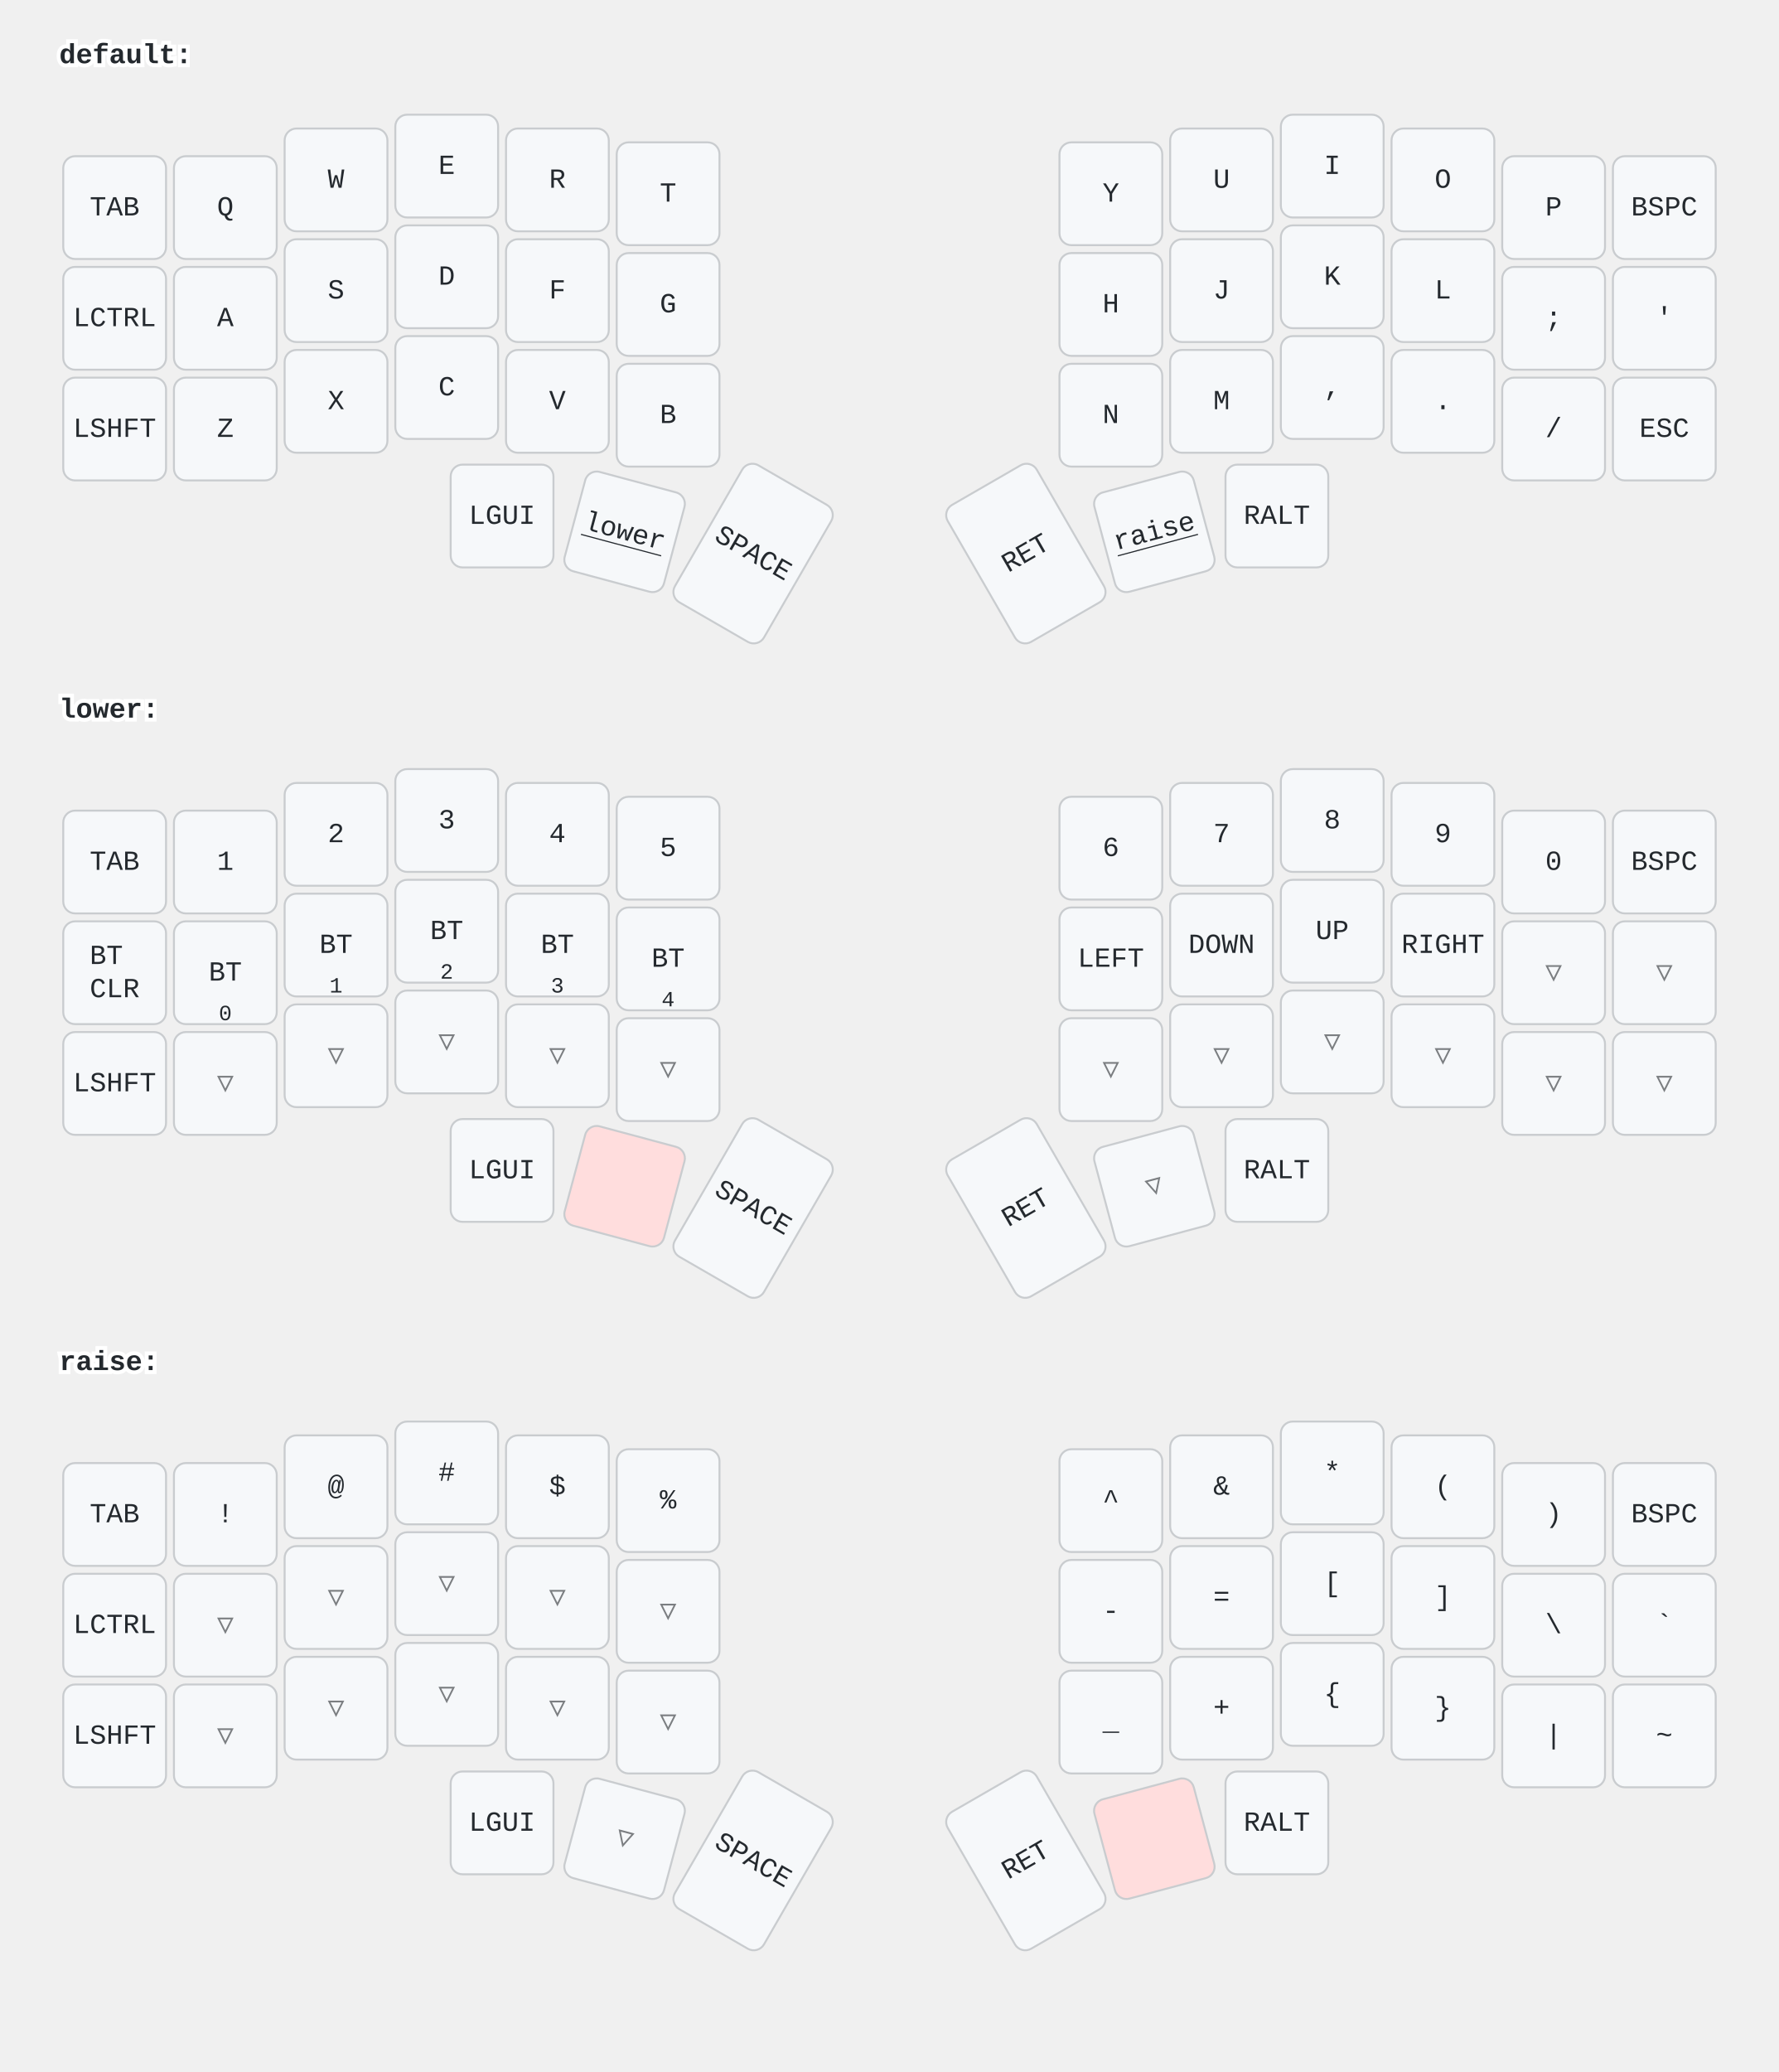
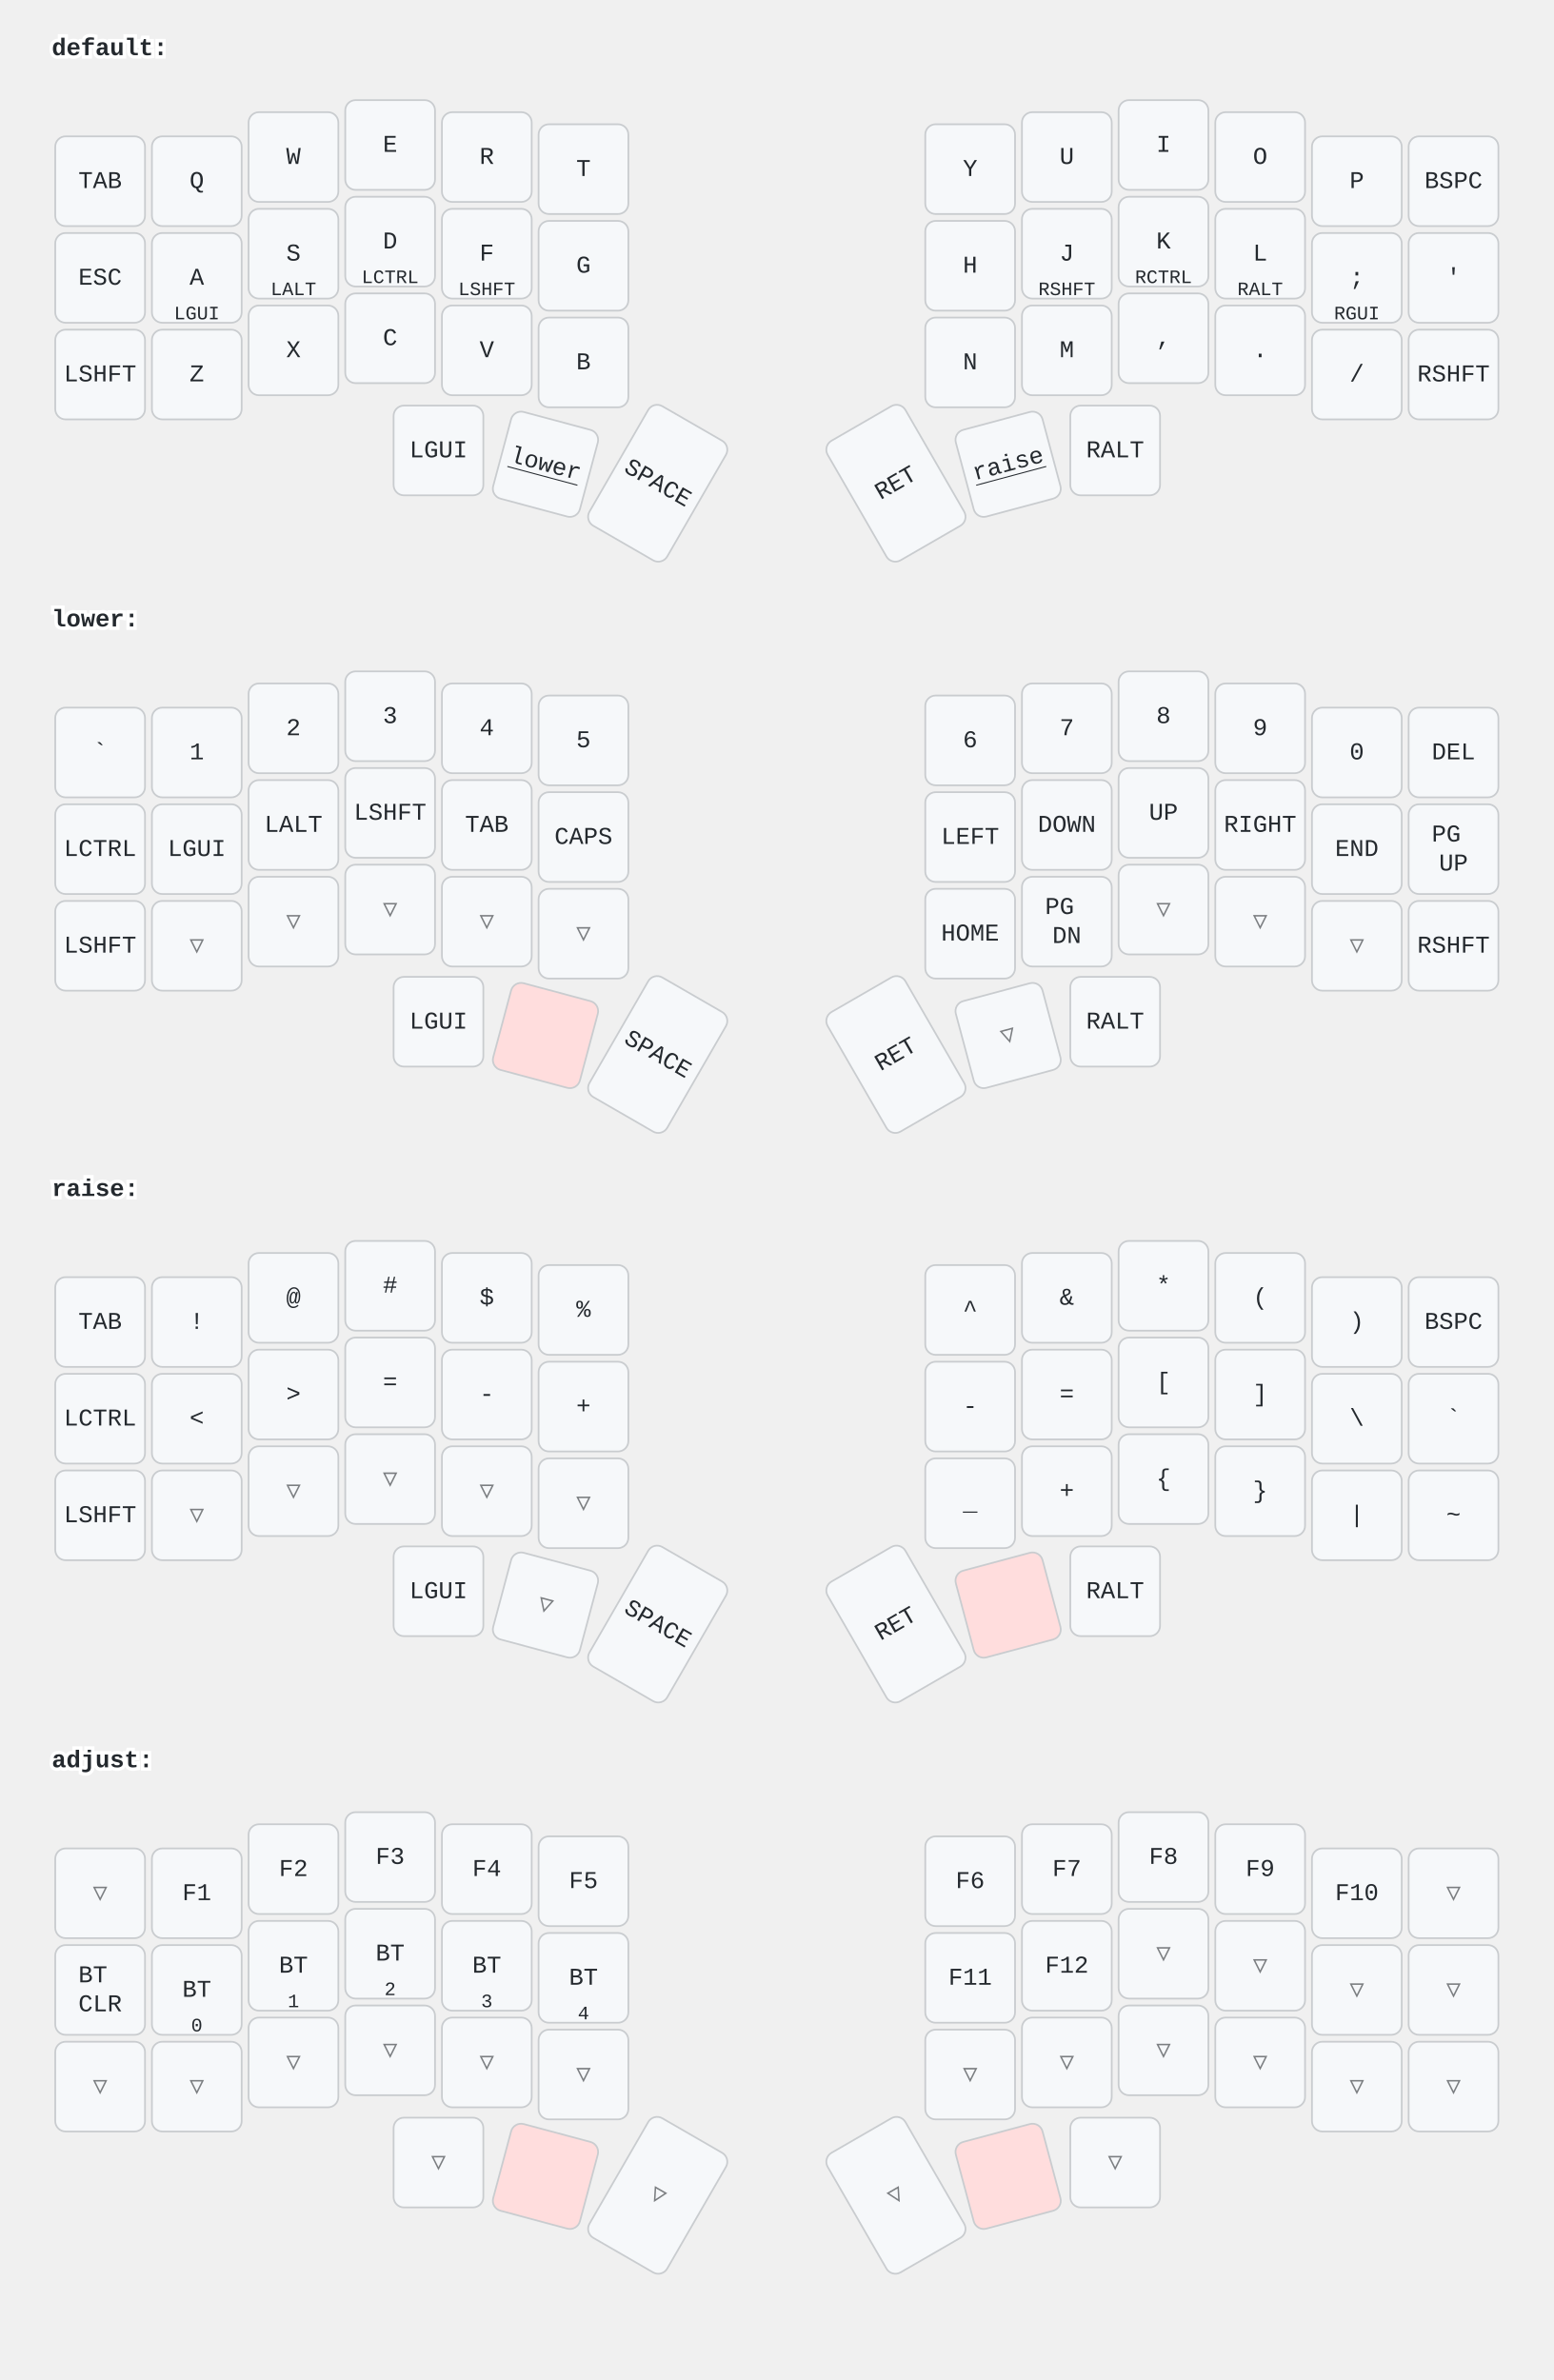
- <svg xmlns="http://www.w3.org/2000/svg" width="900" height="1048" viewBox="0 0 900 1048" class="keymap">
+ <svg xmlns="http://www.w3.org/2000/svg" width="900" height="1379" viewBox="0 0 900 1379" class="keymap">
  <style>/* inherit to force styles through use tags */
svg path {
    fill: inherit;
}

/* font and background color specifications */
svg.keymap {
    font-family: SFMono-Regular,Consolas,Liberation Mono,Menlo,monospace;
    font-size: 14px;
    font-kerning: normal;
    text-rendering: optimizeLegibility;
    fill: #24292e;
}

/* default key styling */
rect.key {
    fill: #f6f8fa;
}

rect.key, rect.combo {
    stroke: #c9cccf;
    stroke-width: 1;
}

/* default key side styling, only used is draw_key_sides is set */
rect.side {
    filter: brightness(90%);
}

/* color accent for combo boxes */
rect.combo, rect.combo-separate {
    fill: #cdf;
}

/* color accent for held keys */
rect.held, rect.combo.held {
    fill: #fdd;
}

/* color accent for ghost (optional) keys */
rect.ghost, rect.combo.ghost {
    stroke-dasharray: 4, 4;
    stroke-width: 2;
}

text {
    text-anchor: middle;
    dominant-baseline: middle;
}

/* styling for layer labels */
text.label {
    font-weight: bold;
    text-anchor: start;
    stroke: white;
    stroke-width: 4;
    paint-order: stroke;
}

/* styling for optional footer */
text.footer {
    text-anchor: end;
    dominant-baseline: auto;
    stroke: white;
    stroke-width: 4;
    paint-order: stroke;
}

/* styling for combo tap, and key non-tap label text */
- text.combo, text.hold, text.shifted, text.left, text.right {
+ text.combo, text.hold, text.shifted, text.left, text.right, text.tl, text.tr, text.bl, text.br {
    font-size: 11px;
}

- text.hold {
+ text.hold, text.bl, text.br {
    text-anchor: middle;
    dominant-baseline: auto;
}

- text.shifted {
+ text.shifted, text.tl, text.tr {
    text-anchor: middle;
    dominant-baseline: hanging;
}

- text.left {
+ text.left, text.tl, text.bl {
    text-anchor: start;
}

- text.right {
+ text.right, text.tr, text.br {
    text-anchor: end;
}

text.layer-activator {
    text-decoration: underline;
}

/* styling for hold/shifted label text in combo box */
text.combo.hold, text.combo.shifted, text.combo.left, text.combo.right {
    font-size: 8px;
}

/* lighter symbol for transparent keys */
text.trans {
    fill: #7b7e81;
}

/* styling for combo dendrons */
path.combo {
    stroke-width: 1;
    stroke: gray;
    fill: none;
}

/* Start Tabler Icons Cleanup */
/* cannot use height/width with glyphs */
.icon-tabler &gt; path {
    fill: inherit;
    stroke: inherit;
    stroke-width: 2;
}
/* hide tabler's default box */
.icon-tabler &gt; path[stroke="none"][fill="none"] {
    visibility: hidden;
}
/* End Tabler Icons Cleanup */
</style>
  <g transform="translate(30, 0)" class="layer-default">
    <text x="0" y="28" class="label" id="default">default:</text>
    <g transform="translate(0, 56)">
      <g transform="translate(28, 49)" class="key keypos-0">
        <rect rx="6" ry="6" x="-26" y="-26" width="52" height="52" class="key" />
        <text x="0" y="0" class="key tap">TAB</text>
      </g>
      <g transform="translate(84, 49)" class="key keypos-1">
        <rect rx="6" ry="6" x="-26" y="-26" width="52" height="52" class="key" />
        <text x="0" y="0" class="key tap">Q</text>
      </g>
      <g transform="translate(140, 35)" class="key keypos-2">
        <rect rx="6" ry="6" x="-26" y="-26" width="52" height="52" class="key" />
        <text x="0" y="0" class="key tap">W</text>
      </g>
      <g transform="translate(196, 28)" class="key keypos-3">
        <rect rx="6" ry="6" x="-26" y="-26" width="52" height="52" class="key" />
        <text x="0" y="0" class="key tap">E</text>
      </g>
      <g transform="translate(252, 35)" class="key keypos-4">
        <rect rx="6" ry="6" x="-26" y="-26" width="52" height="52" class="key" />
        <text x="0" y="0" class="key tap">R</text>
      </g>
      <g transform="translate(308, 42)" class="key keypos-5">
        <rect rx="6" ry="6" x="-26" y="-26" width="52" height="52" class="key" />
        <text x="0" y="0" class="key tap">T</text>
      </g>
      <g transform="translate(532, 42)" class="key keypos-6">
        <rect rx="6" ry="6" x="-26" y="-26" width="52" height="52" class="key" />
        <text x="0" y="0" class="key tap">Y</text>
      </g>
      <g transform="translate(588, 35)" class="key keypos-7">
        <rect rx="6" ry="6" x="-26" y="-26" width="52" height="52" class="key" />
        <text x="0" y="0" class="key tap">U</text>
      </g>
      <g transform="translate(644, 28)" class="key keypos-8">
        <rect rx="6" ry="6" x="-26" y="-26" width="52" height="52" class="key" />
        <text x="0" y="0" class="key tap">I</text>
      </g>
      <g transform="translate(700, 35)" class="key keypos-9">
        <rect rx="6" ry="6" x="-26" y="-26" width="52" height="52" class="key" />
        <text x="0" y="0" class="key tap">O</text>
      </g>
      <g transform="translate(756, 49)" class="key keypos-10">
        <rect rx="6" ry="6" x="-26" y="-26" width="52" height="52" class="key" />
        <text x="0" y="0" class="key tap">P</text>
      </g>
      <g transform="translate(812, 49)" class="key keypos-11">
        <rect rx="6" ry="6" x="-26" y="-26" width="52" height="52" class="key" />
        <text x="0" y="0" class="key tap">BSPC</text>
      </g>
      <g transform="translate(28, 105)" class="key keypos-12">
        <rect rx="6" ry="6" x="-26" y="-26" width="52" height="52" class="key" />
-         <text x="0" y="0" class="key tap">LCTRL</text>
+         <text x="0" y="0" class="key tap">ESC</text>
      </g>
      <g transform="translate(84, 105)" class="key keypos-13">
        <rect rx="6" ry="6" x="-26" y="-26" width="52" height="52" class="key" />
        <text x="0" y="0" class="key tap">A</text>
+         <text x="0" y="24" class="key hold">LGUI</text>
      </g>
      <g transform="translate(140, 91)" class="key keypos-14">
        <rect rx="6" ry="6" x="-26" y="-26" width="52" height="52" class="key" />
        <text x="0" y="0" class="key tap">S</text>
+         <text x="0" y="24" class="key hold">LALT</text>
      </g>
      <g transform="translate(196, 84)" class="key keypos-15">
        <rect rx="6" ry="6" x="-26" y="-26" width="52" height="52" class="key" />
        <text x="0" y="0" class="key tap">D</text>
+         <text x="0" y="24" class="key hold">LCTRL</text>
      </g>
      <g transform="translate(252, 91)" class="key keypos-16">
        <rect rx="6" ry="6" x="-26" y="-26" width="52" height="52" class="key" />
        <text x="0" y="0" class="key tap">F</text>
+         <text x="0" y="24" class="key hold">LSHFT</text>
      </g>
      <g transform="translate(308, 98)" class="key keypos-17">
        <rect rx="6" ry="6" x="-26" y="-26" width="52" height="52" class="key" />
        <text x="0" y="0" class="key tap">G</text>
      </g>
      <g transform="translate(532, 98)" class="key keypos-18">
        <rect rx="6" ry="6" x="-26" y="-26" width="52" height="52" class="key" />
        <text x="0" y="0" class="key tap">H</text>
      </g>
      <g transform="translate(588, 91)" class="key keypos-19">
        <rect rx="6" ry="6" x="-26" y="-26" width="52" height="52" class="key" />
        <text x="0" y="0" class="key tap">J</text>
+         <text x="0" y="24" class="key hold">RSHFT</text>
      </g>
      <g transform="translate(644, 84)" class="key keypos-20">
        <rect rx="6" ry="6" x="-26" y="-26" width="52" height="52" class="key" />
        <text x="0" y="0" class="key tap">K</text>
+         <text x="0" y="24" class="key hold">RCTRL</text>
      </g>
      <g transform="translate(700, 91)" class="key keypos-21">
        <rect rx="6" ry="6" x="-26" y="-26" width="52" height="52" class="key" />
        <text x="0" y="0" class="key tap">L</text>
+         <text x="0" y="24" class="key hold">RALT</text>
      </g>
      <g transform="translate(756, 105)" class="key keypos-22">
        <rect rx="6" ry="6" x="-26" y="-26" width="52" height="52" class="key" />
        <text x="0" y="0" class="key tap">;</text>
+         <text x="0" y="24" class="key hold">RGUI</text>
      </g>
      <g transform="translate(812, 105)" class="key keypos-23">
        <rect rx="6" ry="6" x="-26" y="-26" width="52" height="52" class="key" />
        <text x="0" y="0" class="key tap">'</text>
      </g>
      <g transform="translate(28, 161)" class="key keypos-24">
        <rect rx="6" ry="6" x="-26" y="-26" width="52" height="52" class="key" />
        <text x="0" y="0" class="key tap">LSHFT</text>
      </g>
      <g transform="translate(84, 161)" class="key keypos-25">
        <rect rx="6" ry="6" x="-26" y="-26" width="52" height="52" class="key" />
        <text x="0" y="0" class="key tap">Z</text>
      </g>
      <g transform="translate(140, 147)" class="key keypos-26">
        <rect rx="6" ry="6" x="-26" y="-26" width="52" height="52" class="key" />
        <text x="0" y="0" class="key tap">X</text>
      </g>
      <g transform="translate(196, 140)" class="key keypos-27">
        <rect rx="6" ry="6" x="-26" y="-26" width="52" height="52" class="key" />
        <text x="0" y="0" class="key tap">C</text>
      </g>
      <g transform="translate(252, 147)" class="key keypos-28">
        <rect rx="6" ry="6" x="-26" y="-26" width="52" height="52" class="key" />
        <text x="0" y="0" class="key tap">V</text>
      </g>
      <g transform="translate(308, 154)" class="key keypos-29">
        <rect rx="6" ry="6" x="-26" y="-26" width="52" height="52" class="key" />
        <text x="0" y="0" class="key tap">B</text>
      </g>
      <g transform="translate(532, 154)" class="key keypos-30">
        <rect rx="6" ry="6" x="-26" y="-26" width="52" height="52" class="key" />
        <text x="0" y="0" class="key tap">N</text>
      </g>
      <g transform="translate(588, 147)" class="key keypos-31">
        <rect rx="6" ry="6" x="-26" y="-26" width="52" height="52" class="key" />
        <text x="0" y="0" class="key tap">M</text>
      </g>
      <g transform="translate(644, 140)" class="key keypos-32">
        <rect rx="6" ry="6" x="-26" y="-26" width="52" height="52" class="key" />
        <text x="0" y="0" class="key tap">,</text>
      </g>
      <g transform="translate(700, 147)" class="key keypos-33">
        <rect rx="6" ry="6" x="-26" y="-26" width="52" height="52" class="key" />
        <text x="0" y="0" class="key tap">.</text>
      </g>
      <g transform="translate(756, 161)" class="key keypos-34">
        <rect rx="6" ry="6" x="-26" y="-26" width="52" height="52" class="key" />
        <text x="0" y="0" class="key tap">/</text>
      </g>
      <g transform="translate(812, 161)" class="key keypos-35">
        <rect rx="6" ry="6" x="-26" y="-26" width="52" height="52" class="key" />
-         <text x="0" y="0" class="key tap">ESC</text>
+         <text x="0" y="0" class="key tap">RSHFT</text>
      </g>
      <g transform="translate(224, 205)" class="key keypos-36">
        <rect rx="6" ry="6" x="-26" y="-26" width="52" height="52" class="key" />
        <text x="0" y="0" class="key tap">LGUI</text>
      </g>
      <g transform="translate(286, 213) rotate(15.0)" class="key keypos-37">
        <rect rx="6" ry="6" x="-26" y="-26" width="52" height="52" class="key" />
        <a href="#lower">
          <text x="0" y="0" class="key tap layer-activator">lower</text>
        </a>
      </g>
      <g transform="translate(351, 224) rotate(30.0)" class="key keypos-38">
        <rect rx="6" ry="6" x="-26" y="-40" width="52" height="80" class="key" />
        <text x="0" y="0" class="key tap">SPACE</text>
      </g>
      <g transform="translate(489, 224) rotate(-30.0)" class="key keypos-39">
        <rect rx="6" ry="6" x="-26" y="-40" width="52" height="80" class="key" />
        <text x="0" y="0" class="key tap">RET</text>
      </g>
      <g transform="translate(554, 213) rotate(-15.0)" class="key keypos-40">
        <rect rx="6" ry="6" x="-26" y="-26" width="52" height="52" class="key" />
        <a href="#raise">
          <text x="0" y="0" class="key tap layer-activator">raise</text>
        </a>
      </g>
      <g transform="translate(616, 205)" class="key keypos-41">
        <rect rx="6" ry="6" x="-26" y="-26" width="52" height="52" class="key" />
        <text x="0" y="0" class="key tap">RALT</text>
      </g>
    </g>
  </g>
  <g transform="translate(30, 331)" class="layer-lower">
    <text x="0" y="28" class="label" id="lower">lower:</text>
    <g transform="translate(0, 56)">
      <g transform="translate(28, 49)" class="key keypos-0">
        <rect rx="6" ry="6" x="-26" y="-26" width="52" height="52" class="key" />
+         <text x="0" y="0" class="key tap">`</text>
+       </g>
+       <g transform="translate(84, 49)" class="key keypos-1">
+         <rect rx="6" ry="6" x="-26" y="-26" width="52" height="52" class="key" />
+         <text x="0" y="0" class="key tap">1</text>
+       </g>
+       <g transform="translate(140, 35)" class="key keypos-2">
+         <rect rx="6" ry="6" x="-26" y="-26" width="52" height="52" class="key" />
+         <text x="0" y="0" class="key tap">2</text>
+       </g>
+       <g transform="translate(196, 28)" class="key keypos-3">
+         <rect rx="6" ry="6" x="-26" y="-26" width="52" height="52" class="key" />
+         <text x="0" y="0" class="key tap">3</text>
+       </g>
+       <g transform="translate(252, 35)" class="key keypos-4">
+         <rect rx="6" ry="6" x="-26" y="-26" width="52" height="52" class="key" />
+         <text x="0" y="0" class="key tap">4</text>
+       </g>
+       <g transform="translate(308, 42)" class="key keypos-5">
+         <rect rx="6" ry="6" x="-26" y="-26" width="52" height="52" class="key" />
+         <text x="0" y="0" class="key tap">5</text>
+       </g>
+       <g transform="translate(532, 42)" class="key keypos-6">
+         <rect rx="6" ry="6" x="-26" y="-26" width="52" height="52" class="key" />
+         <text x="0" y="0" class="key tap">6</text>
+       </g>
+       <g transform="translate(588, 35)" class="key keypos-7">
+         <rect rx="6" ry="6" x="-26" y="-26" width="52" height="52" class="key" />
+         <text x="0" y="0" class="key tap">7</text>
+       </g>
+       <g transform="translate(644, 28)" class="key keypos-8">
+         <rect rx="6" ry="6" x="-26" y="-26" width="52" height="52" class="key" />
+         <text x="0" y="0" class="key tap">8</text>
+       </g>
+       <g transform="translate(700, 35)" class="key keypos-9">
+         <rect rx="6" ry="6" x="-26" y="-26" width="52" height="52" class="key" />
+         <text x="0" y="0" class="key tap">9</text>
+       </g>
+       <g transform="translate(756, 49)" class="key keypos-10">
+         <rect rx="6" ry="6" x="-26" y="-26" width="52" height="52" class="key" />
+         <text x="0" y="0" class="key tap">0</text>
+       </g>
+       <g transform="translate(812, 49)" class="key keypos-11">
+         <rect rx="6" ry="6" x="-26" y="-26" width="52" height="52" class="key" />
+         <text x="0" y="0" class="key tap">DEL</text>
+       </g>
+       <g transform="translate(28, 105)" class="key keypos-12">
+         <rect rx="6" ry="6" x="-26" y="-26" width="52" height="52" class="key" />
+         <text x="0" y="0" class="key tap">LCTRL</text>
+       </g>
+       <g transform="translate(84, 105)" class="key keypos-13">
+         <rect rx="6" ry="6" x="-26" y="-26" width="52" height="52" class="key" />
+         <text x="0" y="0" class="key tap">LGUI</text>
+       </g>
+       <g transform="translate(140, 91)" class="key keypos-14">
+         <rect rx="6" ry="6" x="-26" y="-26" width="52" height="52" class="key" />
+         <text x="0" y="0" class="key tap">LALT</text>
+       </g>
+       <g transform="translate(196, 84)" class="key keypos-15">
+         <rect rx="6" ry="6" x="-26" y="-26" width="52" height="52" class="key" />
+         <text x="0" y="0" class="key tap">LSHFT</text>
+       </g>
+       <g transform="translate(252, 91)" class="key keypos-16">
+         <rect rx="6" ry="6" x="-26" y="-26" width="52" height="52" class="key" />
        <text x="0" y="0" class="key tap">TAB</text>
      </g>
-       <g transform="translate(84, 49)" class="key keypos-1">
-         <rect rx="6" ry="6" x="-26" y="-26" width="52" height="52" class="key" />
-         <text x="0" y="0" class="key tap">1</text>
-       </g>
-       <g transform="translate(140, 35)" class="key keypos-2">
-         <rect rx="6" ry="6" x="-26" y="-26" width="52" height="52" class="key" />
-         <text x="0" y="0" class="key tap">2</text>
-       </g>
-       <g transform="translate(196, 28)" class="key keypos-3">
-         <rect rx="6" ry="6" x="-26" y="-26" width="52" height="52" class="key" />
-         <text x="0" y="0" class="key tap">3</text>
-       </g>
-       <g transform="translate(252, 35)" class="key keypos-4">
-         <rect rx="6" ry="6" x="-26" y="-26" width="52" height="52" class="key" />
-         <text x="0" y="0" class="key tap">4</text>
-       </g>
-       <g transform="translate(308, 42)" class="key keypos-5">
-         <rect rx="6" ry="6" x="-26" y="-26" width="52" height="52" class="key" />
-         <text x="0" y="0" class="key tap">5</text>
-       </g>
-       <g transform="translate(532, 42)" class="key keypos-6">
-         <rect rx="6" ry="6" x="-26" y="-26" width="52" height="52" class="key" />
-         <text x="0" y="0" class="key tap">6</text>
-       </g>
-       <g transform="translate(588, 35)" class="key keypos-7">
-         <rect rx="6" ry="6" x="-26" y="-26" width="52" height="52" class="key" />
-         <text x="0" y="0" class="key tap">7</text>
-       </g>
-       <g transform="translate(644, 28)" class="key keypos-8">
-         <rect rx="6" ry="6" x="-26" y="-26" width="52" height="52" class="key" />
-         <text x="0" y="0" class="key tap">8</text>
-       </g>
-       <g transform="translate(700, 35)" class="key keypos-9">
-         <rect rx="6" ry="6" x="-26" y="-26" width="52" height="52" class="key" />
-         <text x="0" y="0" class="key tap">9</text>
-       </g>
-       <g transform="translate(756, 49)" class="key keypos-10">
-         <rect rx="6" ry="6" x="-26" y="-26" width="52" height="52" class="key" />
-         <text x="0" y="0" class="key tap">0</text>
-       </g>
-       <g transform="translate(812, 49)" class="key keypos-11">
-         <rect rx="6" ry="6" x="-26" y="-26" width="52" height="52" class="key" />
-         <text x="0" y="0" class="key tap">BSPC</text>
-       </g>
-       <g transform="translate(28, 105)" class="key keypos-12">
+       <g transform="translate(308, 98)" class="key keypos-17">
+         <rect rx="6" ry="6" x="-26" y="-26" width="52" height="52" class="key" />
+         <text x="0" y="0" class="key tap">CAPS</text>
+       </g>
+       <g transform="translate(532, 98)" class="key keypos-18">
+         <rect rx="6" ry="6" x="-26" y="-26" width="52" height="52" class="key" />
+         <text x="0" y="0" class="key tap">LEFT</text>
+       </g>
+       <g transform="translate(588, 91)" class="key keypos-19">
+         <rect rx="6" ry="6" x="-26" y="-26" width="52" height="52" class="key" />
+         <text x="0" y="0" class="key tap">DOWN</text>
+       </g>
+       <g transform="translate(644, 84)" class="key keypos-20">
+         <rect rx="6" ry="6" x="-26" y="-26" width="52" height="52" class="key" />
+         <text x="0" y="0" class="key tap">UP</text>
+       </g>
+       <g transform="translate(700, 91)" class="key keypos-21">
+         <rect rx="6" ry="6" x="-26" y="-26" width="52" height="52" class="key" />
+         <text x="0" y="0" class="key tap">RIGHT</text>
+       </g>
+       <g transform="translate(756, 105)" class="key keypos-22">
+         <rect rx="6" ry="6" x="-26" y="-26" width="52" height="52" class="key" />
+         <text x="0" y="0" class="key tap">END</text>
+       </g>
+       <g transform="translate(812, 105)" class="key keypos-23">
        <rect rx="6" ry="6" x="-26" y="-26" width="52" height="52" class="key" />
        <text x="0" y="0" class="key tap">
-           <tspan x="0" dy="-0.6em">BT</tspan>
-           <tspan x="0" dy="1.2em">CLR</tspan>
+           <tspan x="0" dy="-0.6em">PG</tspan>
+           <tspan x="0" dy="1.2em">UP</tspan>
        </text>
      </g>
-       <g transform="translate(84, 105)" class="key keypos-13">
-         <rect rx="6" ry="6" x="-26" y="-26" width="52" height="52" class="key" />
-         <text x="0" y="0" class="key tap">BT</text>
-         <text x="0" y="24" class="key hold">0</text>
-       </g>
-       <g transform="translate(140, 91)" class="key keypos-14">
-         <rect rx="6" ry="6" x="-26" y="-26" width="52" height="52" class="key" />
-         <text x="0" y="0" class="key tap">BT</text>
-         <text x="0" y="24" class="key hold">1</text>
-       </g>
-       <g transform="translate(196, 84)" class="key keypos-15">
-         <rect rx="6" ry="6" x="-26" y="-26" width="52" height="52" class="key" />
-         <text x="0" y="0" class="key tap">BT</text>
-         <text x="0" y="24" class="key hold">2</text>
-       </g>
-       <g transform="translate(252, 91)" class="key keypos-16">
-         <rect rx="6" ry="6" x="-26" y="-26" width="52" height="52" class="key" />
-         <text x="0" y="0" class="key tap">BT</text>
-         <text x="0" y="24" class="key hold">3</text>
-       </g>
-       <g transform="translate(308, 98)" class="key keypos-17">
-         <rect rx="6" ry="6" x="-26" y="-26" width="52" height="52" class="key" />
-         <text x="0" y="0" class="key tap">BT</text>
-         <text x="0" y="24" class="key hold">4</text>
-       </g>
-       <g transform="translate(532, 98)" class="key keypos-18">
-         <rect rx="6" ry="6" x="-26" y="-26" width="52" height="52" class="key" />
-         <text x="0" y="0" class="key tap">LEFT</text>
-       </g>
-       <g transform="translate(588, 91)" class="key keypos-19">
-         <rect rx="6" ry="6" x="-26" y="-26" width="52" height="52" class="key" />
-         <text x="0" y="0" class="key tap">DOWN</text>
-       </g>
-       <g transform="translate(644, 84)" class="key keypos-20">
-         <rect rx="6" ry="6" x="-26" y="-26" width="52" height="52" class="key" />
-         <text x="0" y="0" class="key tap">UP</text>
-       </g>
-       <g transform="translate(700, 91)" class="key keypos-21">
-         <rect rx="6" ry="6" x="-26" y="-26" width="52" height="52" class="key" />
-         <text x="0" y="0" class="key tap">RIGHT</text>
-       </g>
-       <g transform="translate(756, 105)" class="key trans keypos-22">
-         <rect rx="6" ry="6" x="-26" y="-26" width="52" height="52" class="key trans" />
-         <text x="0" y="0" class="key trans tap">▽</text>
-       </g>
-       <g transform="translate(812, 105)" class="key trans keypos-23">
-         <rect rx="6" ry="6" x="-26" y="-26" width="52" height="52" class="key trans" />
-         <text x="0" y="0" class="key trans tap">▽</text>
-       </g>
      <g transform="translate(28, 161)" class="key keypos-24">
        <rect rx="6" ry="6" x="-26" y="-26" width="52" height="52" class="key" />
        <text x="0" y="0" class="key tap">LSHFT</text>
      </g>
      <g transform="translate(84, 161)" class="key trans keypos-25">
        <rect rx="6" ry="6" x="-26" y="-26" width="52" height="52" class="key trans" />
        <text x="0" y="0" class="key trans tap">▽</text>
      </g>
      <g transform="translate(140, 147)" class="key trans keypos-26">
        <rect rx="6" ry="6" x="-26" y="-26" width="52" height="52" class="key trans" />
        <text x="0" y="0" class="key trans tap">▽</text>
      </g>
      <g transform="translate(196, 140)" class="key trans keypos-27">
        <rect rx="6" ry="6" x="-26" y="-26" width="52" height="52" class="key trans" />
        <text x="0" y="0" class="key trans tap">▽</text>
      </g>
      <g transform="translate(252, 147)" class="key trans keypos-28">
        <rect rx="6" ry="6" x="-26" y="-26" width="52" height="52" class="key trans" />
        <text x="0" y="0" class="key trans tap">▽</text>
      </g>
      <g transform="translate(308, 154)" class="key trans keypos-29">
        <rect rx="6" ry="6" x="-26" y="-26" width="52" height="52" class="key trans" />
        <text x="0" y="0" class="key trans tap">▽</text>
      </g>
-       <g transform="translate(532, 154)" class="key trans keypos-30">
-         <rect rx="6" ry="6" x="-26" y="-26" width="52" height="52" class="key trans" />
-         <text x="0" y="0" class="key trans tap">▽</text>
-       </g>
-       <g transform="translate(588, 147)" class="key trans keypos-31">
-         <rect rx="6" ry="6" x="-26" y="-26" width="52" height="52" class="key trans" />
-         <text x="0" y="0" class="key trans tap">▽</text>
+       <g transform="translate(532, 154)" class="key keypos-30">
+         <rect rx="6" ry="6" x="-26" y="-26" width="52" height="52" class="key" />
+         <text x="0" y="0" class="key tap">HOME</text>
+       </g>
+       <g transform="translate(588, 147)" class="key keypos-31">
+         <rect rx="6" ry="6" x="-26" y="-26" width="52" height="52" class="key" />
+         <text x="0" y="0" class="key tap">
+           <tspan x="0" dy="-0.6em">PG</tspan>
+           <tspan x="0" dy="1.2em">DN</tspan>
+         </text>
      </g>
      <g transform="translate(644, 140)" class="key trans keypos-32">
        <rect rx="6" ry="6" x="-26" y="-26" width="52" height="52" class="key trans" />
        <text x="0" y="0" class="key trans tap">▽</text>
      </g>
      <g transform="translate(700, 147)" class="key trans keypos-33">
        <rect rx="6" ry="6" x="-26" y="-26" width="52" height="52" class="key trans" />
        <text x="0" y="0" class="key trans tap">▽</text>
      </g>
      <g transform="translate(756, 161)" class="key trans keypos-34">
        <rect rx="6" ry="6" x="-26" y="-26" width="52" height="52" class="key trans" />
        <text x="0" y="0" class="key trans tap">▽</text>
      </g>
-       <g transform="translate(812, 161)" class="key trans keypos-35">
-         <rect rx="6" ry="6" x="-26" y="-26" width="52" height="52" class="key trans" />
-         <text x="0" y="0" class="key trans tap">▽</text>
+       <g transform="translate(812, 161)" class="key keypos-35">
+         <rect rx="6" ry="6" x="-26" y="-26" width="52" height="52" class="key" />
+         <text x="0" y="0" class="key tap">RSHFT</text>
      </g>
      <g transform="translate(224, 205)" class="key keypos-36">
        <rect rx="6" ry="6" x="-26" y="-26" width="52" height="52" class="key" />
        <text x="0" y="0" class="key tap">LGUI</text>
      </g>
      <g transform="translate(286, 213) rotate(15.0)" class="key held keypos-37">
        <rect rx="6" ry="6" x="-26" y="-26" width="52" height="52" class="key held" />
      </g>
      <g transform="translate(351, 224) rotate(30.0)" class="key keypos-38">
        <rect rx="6" ry="6" x="-26" y="-40" width="52" height="80" class="key" />
        <text x="0" y="0" class="key tap">SPACE</text>
      </g>
      <g transform="translate(489, 224) rotate(-30.0)" class="key keypos-39">
        <rect rx="6" ry="6" x="-26" y="-40" width="52" height="80" class="key" />
        <text x="0" y="0" class="key tap">RET</text>
      </g>
      <g transform="translate(554, 213) rotate(-15.0)" class="key trans keypos-40">
        <rect rx="6" ry="6" x="-26" y="-26" width="52" height="52" class="key trans" />
        <text x="0" y="0" class="key trans tap">▽</text>
      </g>
      <g transform="translate(616, 205)" class="key keypos-41">
        <rect rx="6" ry="6" x="-26" y="-26" width="52" height="52" class="key" />
        <text x="0" y="0" class="key tap">RALT</text>
      </g>
    </g>
  </g>
  <g transform="translate(30, 661)" class="layer-raise">
    <text x="0" y="28" class="label" id="raise">raise:</text>
    <g transform="translate(0, 56)">
      <g transform="translate(28, 49)" class="key keypos-0">
        <rect rx="6" ry="6" x="-26" y="-26" width="52" height="52" class="key" />
        <text x="0" y="0" class="key tap">TAB</text>
      </g>
      <g transform="translate(84, 49)" class="key keypos-1">
        <rect rx="6" ry="6" x="-26" y="-26" width="52" height="52" class="key" />
        <text x="0" y="0" class="key tap">!</text>
      </g>
      <g transform="translate(140, 35)" class="key keypos-2">
        <rect rx="6" ry="6" x="-26" y="-26" width="52" height="52" class="key" />
        <text x="0" y="0" class="key tap">@</text>
      </g>
      <g transform="translate(196, 28)" class="key keypos-3">
        <rect rx="6" ry="6" x="-26" y="-26" width="52" height="52" class="key" />
        <text x="0" y="0" class="key tap">#</text>
      </g>
      <g transform="translate(252, 35)" class="key keypos-4">
        <rect rx="6" ry="6" x="-26" y="-26" width="52" height="52" class="key" />
        <text x="0" y="0" class="key tap">$</text>
      </g>
      <g transform="translate(308, 42)" class="key keypos-5">
        <rect rx="6" ry="6" x="-26" y="-26" width="52" height="52" class="key" />
        <text x="0" y="0" class="key tap">%</text>
      </g>
      <g transform="translate(532, 42)" class="key keypos-6">
        <rect rx="6" ry="6" x="-26" y="-26" width="52" height="52" class="key" />
        <text x="0" y="0" class="key tap">^</text>
      </g>
      <g transform="translate(588, 35)" class="key keypos-7">
        <rect rx="6" ry="6" x="-26" y="-26" width="52" height="52" class="key" />
        <text x="0" y="0" class="key tap">&amp;</text>
      </g>
      <g transform="translate(644, 28)" class="key keypos-8">
        <rect rx="6" ry="6" x="-26" y="-26" width="52" height="52" class="key" />
        <text x="0" y="0" class="key tap">*</text>
      </g>
      <g transform="translate(700, 35)" class="key keypos-9">
        <rect rx="6" ry="6" x="-26" y="-26" width="52" height="52" class="key" />
        <text x="0" y="0" class="key tap">(</text>
      </g>
      <g transform="translate(756, 49)" class="key keypos-10">
        <rect rx="6" ry="6" x="-26" y="-26" width="52" height="52" class="key" />
        <text x="0" y="0" class="key tap">)</text>
      </g>
      <g transform="translate(812, 49)" class="key keypos-11">
        <rect rx="6" ry="6" x="-26" y="-26" width="52" height="52" class="key" />
        <text x="0" y="0" class="key tap">BSPC</text>
      </g>
      <g transform="translate(28, 105)" class="key keypos-12">
        <rect rx="6" ry="6" x="-26" y="-26" width="52" height="52" class="key" />
        <text x="0" y="0" class="key tap">LCTRL</text>
      </g>
-       <g transform="translate(84, 105)" class="key trans keypos-13">
-         <rect rx="6" ry="6" x="-26" y="-26" width="52" height="52" class="key trans" />
-         <text x="0" y="0" class="key trans tap">▽</text>
-       </g>
-       <g transform="translate(140, 91)" class="key trans keypos-14">
-         <rect rx="6" ry="6" x="-26" y="-26" width="52" height="52" class="key trans" />
-         <text x="0" y="0" class="key trans tap">▽</text>
-       </g>
-       <g transform="translate(196, 84)" class="key trans keypos-15">
-         <rect rx="6" ry="6" x="-26" y="-26" width="52" height="52" class="key trans" />
-         <text x="0" y="0" class="key trans tap">▽</text>
-       </g>
-       <g transform="translate(252, 91)" class="key trans keypos-16">
-         <rect rx="6" ry="6" x="-26" y="-26" width="52" height="52" class="key trans" />
-         <text x="0" y="0" class="key trans tap">▽</text>
-       </g>
-       <g transform="translate(308, 98)" class="key trans keypos-17">
-         <rect rx="6" ry="6" x="-26" y="-26" width="52" height="52" class="key trans" />
-         <text x="0" y="0" class="key trans tap">▽</text>
+       <g transform="translate(84, 105)" class="key keypos-13">
+         <rect rx="6" ry="6" x="-26" y="-26" width="52" height="52" class="key" />
+         <text x="0" y="0" class="key tap">&lt;</text>
+       </g>
+       <g transform="translate(140, 91)" class="key keypos-14">
+         <rect rx="6" ry="6" x="-26" y="-26" width="52" height="52" class="key" />
+         <text x="0" y="0" class="key tap">&gt;</text>
+       </g>
+       <g transform="translate(196, 84)" class="key keypos-15">
+         <rect rx="6" ry="6" x="-26" y="-26" width="52" height="52" class="key" />
+         <text x="0" y="0" class="key tap">=</text>
+       </g>
+       <g transform="translate(252, 91)" class="key keypos-16">
+         <rect rx="6" ry="6" x="-26" y="-26" width="52" height="52" class="key" />
+         <text x="0" y="0" class="key tap">-</text>
+       </g>
+       <g transform="translate(308, 98)" class="key keypos-17">
+         <rect rx="6" ry="6" x="-26" y="-26" width="52" height="52" class="key" />
+         <text x="0" y="0" class="key tap">+</text>
      </g>
      <g transform="translate(532, 98)" class="key keypos-18">
        <rect rx="6" ry="6" x="-26" y="-26" width="52" height="52" class="key" />
        <text x="0" y="0" class="key tap">-</text>
      </g>
      <g transform="translate(588, 91)" class="key keypos-19">
        <rect rx="6" ry="6" x="-26" y="-26" width="52" height="52" class="key" />
        <text x="0" y="0" class="key tap">=</text>
      </g>
      <g transform="translate(644, 84)" class="key keypos-20">
        <rect rx="6" ry="6" x="-26" y="-26" width="52" height="52" class="key" />
        <text x="0" y="0" class="key tap">[</text>
      </g>
      <g transform="translate(700, 91)" class="key keypos-21">
        <rect rx="6" ry="6" x="-26" y="-26" width="52" height="52" class="key" />
        <text x="0" y="0" class="key tap">]</text>
      </g>
      <g transform="translate(756, 105)" class="key keypos-22">
        <rect rx="6" ry="6" x="-26" y="-26" width="52" height="52" class="key" />
        <text x="0" y="0" class="key tap">\</text>
      </g>
      <g transform="translate(812, 105)" class="key keypos-23">
        <rect rx="6" ry="6" x="-26" y="-26" width="52" height="52" class="key" />
        <text x="0" y="0" class="key tap">`</text>
      </g>
      <g transform="translate(28, 161)" class="key keypos-24">
        <rect rx="6" ry="6" x="-26" y="-26" width="52" height="52" class="key" />
        <text x="0" y="0" class="key tap">LSHFT</text>
      </g>
      <g transform="translate(84, 161)" class="key trans keypos-25">
        <rect rx="6" ry="6" x="-26" y="-26" width="52" height="52" class="key trans" />
        <text x="0" y="0" class="key trans tap">▽</text>
      </g>
      <g transform="translate(140, 147)" class="key trans keypos-26">
        <rect rx="6" ry="6" x="-26" y="-26" width="52" height="52" class="key trans" />
        <text x="0" y="0" class="key trans tap">▽</text>
      </g>
      <g transform="translate(196, 140)" class="key trans keypos-27">
        <rect rx="6" ry="6" x="-26" y="-26" width="52" height="52" class="key trans" />
        <text x="0" y="0" class="key trans tap">▽</text>
      </g>
      <g transform="translate(252, 147)" class="key trans keypos-28">
        <rect rx="6" ry="6" x="-26" y="-26" width="52" height="52" class="key trans" />
        <text x="0" y="0" class="key trans tap">▽</text>
      </g>
      <g transform="translate(308, 154)" class="key trans keypos-29">
        <rect rx="6" ry="6" x="-26" y="-26" width="52" height="52" class="key trans" />
        <text x="0" y="0" class="key trans tap">▽</text>
      </g>
      <g transform="translate(532, 154)" class="key keypos-30">
        <rect rx="6" ry="6" x="-26" y="-26" width="52" height="52" class="key" />
        <text x="0" y="0" class="key tap">_</text>
      </g>
      <g transform="translate(588, 147)" class="key keypos-31">
        <rect rx="6" ry="6" x="-26" y="-26" width="52" height="52" class="key" />
        <text x="0" y="0" class="key tap">+</text>
      </g>
      <g transform="translate(644, 140)" class="key keypos-32">
        <rect rx="6" ry="6" x="-26" y="-26" width="52" height="52" class="key" />
        <text x="0" y="0" class="key tap">{</text>
      </g>
      <g transform="translate(700, 147)" class="key keypos-33">
        <rect rx="6" ry="6" x="-26" y="-26" width="52" height="52" class="key" />
        <text x="0" y="0" class="key tap">}</text>
      </g>
      <g transform="translate(756, 161)" class="key keypos-34">
        <rect rx="6" ry="6" x="-26" y="-26" width="52" height="52" class="key" />
        <text x="0" y="0" class="key tap">|</text>
      </g>
      <g transform="translate(812, 161)" class="key keypos-35">
        <rect rx="6" ry="6" x="-26" y="-26" width="52" height="52" class="key" />
        <text x="0" y="0" class="key tap">~</text>
      </g>
      <g transform="translate(224, 205)" class="key keypos-36">
        <rect rx="6" ry="6" x="-26" y="-26" width="52" height="52" class="key" />
        <text x="0" y="0" class="key tap">LGUI</text>
      </g>
      <g transform="translate(286, 213) rotate(15.0)" class="key trans keypos-37">
        <rect rx="6" ry="6" x="-26" y="-26" width="52" height="52" class="key trans" />
        <text x="0" y="0" class="key trans tap">▽</text>
      </g>
      <g transform="translate(351, 224) rotate(30.0)" class="key keypos-38">
        <rect rx="6" ry="6" x="-26" y="-40" width="52" height="80" class="key" />
        <text x="0" y="0" class="key tap">SPACE</text>
      </g>
      <g transform="translate(489, 224) rotate(-30.0)" class="key keypos-39">
        <rect rx="6" ry="6" x="-26" y="-40" width="52" height="80" class="key" />
        <text x="0" y="0" class="key tap">RET</text>
      </g>
      <g transform="translate(554, 213) rotate(-15.0)" class="key held keypos-40">
        <rect rx="6" ry="6" x="-26" y="-26" width="52" height="52" class="key held" />
      </g>
      <g transform="translate(616, 205)" class="key keypos-41">
        <rect rx="6" ry="6" x="-26" y="-26" width="52" height="52" class="key" />
        <text x="0" y="0" class="key tap">RALT</text>
      </g>
    </g>
  </g>
+   <g transform="translate(30, 992)" class="layer-adjust">
+     <text x="0" y="28" class="label" id="adjust">adjust:</text>
+     <g transform="translate(0, 56)">
+       <g transform="translate(28, 49)" class="key trans keypos-0">
+         <rect rx="6" ry="6" x="-26" y="-26" width="52" height="52" class="key trans" />
+         <text x="0" y="0" class="key trans tap">▽</text>
+       </g>
+       <g transform="translate(84, 49)" class="key keypos-1">
+         <rect rx="6" ry="6" x="-26" y="-26" width="52" height="52" class="key" />
+         <text x="0" y="0" class="key tap">F1</text>
+       </g>
+       <g transform="translate(140, 35)" class="key keypos-2">
+         <rect rx="6" ry="6" x="-26" y="-26" width="52" height="52" class="key" />
+         <text x="0" y="0" class="key tap">F2</text>
+       </g>
+       <g transform="translate(196, 28)" class="key keypos-3">
+         <rect rx="6" ry="6" x="-26" y="-26" width="52" height="52" class="key" />
+         <text x="0" y="0" class="key tap">F3</text>
+       </g>
+       <g transform="translate(252, 35)" class="key keypos-4">
+         <rect rx="6" ry="6" x="-26" y="-26" width="52" height="52" class="key" />
+         <text x="0" y="0" class="key tap">F4</text>
+       </g>
+       <g transform="translate(308, 42)" class="key keypos-5">
+         <rect rx="6" ry="6" x="-26" y="-26" width="52" height="52" class="key" />
+         <text x="0" y="0" class="key tap">F5</text>
+       </g>
+       <g transform="translate(532, 42)" class="key keypos-6">
+         <rect rx="6" ry="6" x="-26" y="-26" width="52" height="52" class="key" />
+         <text x="0" y="0" class="key tap">F6</text>
+       </g>
+       <g transform="translate(588, 35)" class="key keypos-7">
+         <rect rx="6" ry="6" x="-26" y="-26" width="52" height="52" class="key" />
+         <text x="0" y="0" class="key tap">F7</text>
+       </g>
+       <g transform="translate(644, 28)" class="key keypos-8">
+         <rect rx="6" ry="6" x="-26" y="-26" width="52" height="52" class="key" />
+         <text x="0" y="0" class="key tap">F8</text>
+       </g>
+       <g transform="translate(700, 35)" class="key keypos-9">
+         <rect rx="6" ry="6" x="-26" y="-26" width="52" height="52" class="key" />
+         <text x="0" y="0" class="key tap">F9</text>
+       </g>
+       <g transform="translate(756, 49)" class="key keypos-10">
+         <rect rx="6" ry="6" x="-26" y="-26" width="52" height="52" class="key" />
+         <text x="0" y="0" class="key tap">F10</text>
+       </g>
+       <g transform="translate(812, 49)" class="key trans keypos-11">
+         <rect rx="6" ry="6" x="-26" y="-26" width="52" height="52" class="key trans" />
+         <text x="0" y="0" class="key trans tap">▽</text>
+       </g>
+       <g transform="translate(28, 105)" class="key keypos-12">
+         <rect rx="6" ry="6" x="-26" y="-26" width="52" height="52" class="key" />
+         <text x="0" y="0" class="key tap">
+           <tspan x="0" dy="-0.6em">BT</tspan>
+           <tspan x="0" dy="1.2em">CLR</tspan>
+         </text>
+       </g>
+       <g transform="translate(84, 105)" class="key keypos-13">
+         <rect rx="6" ry="6" x="-26" y="-26" width="52" height="52" class="key" />
+         <text x="0" y="0" class="key tap">BT</text>
+         <text x="0" y="24" class="key hold">0</text>
+       </g>
+       <g transform="translate(140, 91)" class="key keypos-14">
+         <rect rx="6" ry="6" x="-26" y="-26" width="52" height="52" class="key" />
+         <text x="0" y="0" class="key tap">BT</text>
+         <text x="0" y="24" class="key hold">1</text>
+       </g>
+       <g transform="translate(196, 84)" class="key keypos-15">
+         <rect rx="6" ry="6" x="-26" y="-26" width="52" height="52" class="key" />
+         <text x="0" y="0" class="key tap">BT</text>
+         <text x="0" y="24" class="key hold">2</text>
+       </g>
+       <g transform="translate(252, 91)" class="key keypos-16">
+         <rect rx="6" ry="6" x="-26" y="-26" width="52" height="52" class="key" />
+         <text x="0" y="0" class="key tap">BT</text>
+         <text x="0" y="24" class="key hold">3</text>
+       </g>
+       <g transform="translate(308, 98)" class="key keypos-17">
+         <rect rx="6" ry="6" x="-26" y="-26" width="52" height="52" class="key" />
+         <text x="0" y="0" class="key tap">BT</text>
+         <text x="0" y="24" class="key hold">4</text>
+       </g>
+       <g transform="translate(532, 98)" class="key keypos-18">
+         <rect rx="6" ry="6" x="-26" y="-26" width="52" height="52" class="key" />
+         <text x="0" y="0" class="key tap">F11</text>
+       </g>
+       <g transform="translate(588, 91)" class="key keypos-19">
+         <rect rx="6" ry="6" x="-26" y="-26" width="52" height="52" class="key" />
+         <text x="0" y="0" class="key tap">F12</text>
+       </g>
+       <g transform="translate(644, 84)" class="key trans keypos-20">
+         <rect rx="6" ry="6" x="-26" y="-26" width="52" height="52" class="key trans" />
+         <text x="0" y="0" class="key trans tap">▽</text>
+       </g>
+       <g transform="translate(700, 91)" class="key trans keypos-21">
+         <rect rx="6" ry="6" x="-26" y="-26" width="52" height="52" class="key trans" />
+         <text x="0" y="0" class="key trans tap">▽</text>
+       </g>
+       <g transform="translate(756, 105)" class="key trans keypos-22">
+         <rect rx="6" ry="6" x="-26" y="-26" width="52" height="52" class="key trans" />
+         <text x="0" y="0" class="key trans tap">▽</text>
+       </g>
+       <g transform="translate(812, 105)" class="key trans keypos-23">
+         <rect rx="6" ry="6" x="-26" y="-26" width="52" height="52" class="key trans" />
+         <text x="0" y="0" class="key trans tap">▽</text>
+       </g>
+       <g transform="translate(28, 161)" class="key trans keypos-24">
+         <rect rx="6" ry="6" x="-26" y="-26" width="52" height="52" class="key trans" />
+         <text x="0" y="0" class="key trans tap">▽</text>
+       </g>
+       <g transform="translate(84, 161)" class="key trans keypos-25">
+         <rect rx="6" ry="6" x="-26" y="-26" width="52" height="52" class="key trans" />
+         <text x="0" y="0" class="key trans tap">▽</text>
+       </g>
+       <g transform="translate(140, 147)" class="key trans keypos-26">
+         <rect rx="6" ry="6" x="-26" y="-26" width="52" height="52" class="key trans" />
+         <text x="0" y="0" class="key trans tap">▽</text>
+       </g>
+       <g transform="translate(196, 140)" class="key trans keypos-27">
+         <rect rx="6" ry="6" x="-26" y="-26" width="52" height="52" class="key trans" />
+         <text x="0" y="0" class="key trans tap">▽</text>
+       </g>
+       <g transform="translate(252, 147)" class="key trans keypos-28">
+         <rect rx="6" ry="6" x="-26" y="-26" width="52" height="52" class="key trans" />
+         <text x="0" y="0" class="key trans tap">▽</text>
+       </g>
+       <g transform="translate(308, 154)" class="key trans keypos-29">
+         <rect rx="6" ry="6" x="-26" y="-26" width="52" height="52" class="key trans" />
+         <text x="0" y="0" class="key trans tap">▽</text>
+       </g>
+       <g transform="translate(532, 154)" class="key trans keypos-30">
+         <rect rx="6" ry="6" x="-26" y="-26" width="52" height="52" class="key trans" />
+         <text x="0" y="0" class="key trans tap">▽</text>
+       </g>
+       <g transform="translate(588, 147)" class="key trans keypos-31">
+         <rect rx="6" ry="6" x="-26" y="-26" width="52" height="52" class="key trans" />
+         <text x="0" y="0" class="key trans tap">▽</text>
+       </g>
+       <g transform="translate(644, 140)" class="key trans keypos-32">
+         <rect rx="6" ry="6" x="-26" y="-26" width="52" height="52" class="key trans" />
+         <text x="0" y="0" class="key trans tap">▽</text>
+       </g>
+       <g transform="translate(700, 147)" class="key trans keypos-33">
+         <rect rx="6" ry="6" x="-26" y="-26" width="52" height="52" class="key trans" />
+         <text x="0" y="0" class="key trans tap">▽</text>
+       </g>
+       <g transform="translate(756, 161)" class="key trans keypos-34">
+         <rect rx="6" ry="6" x="-26" y="-26" width="52" height="52" class="key trans" />
+         <text x="0" y="0" class="key trans tap">▽</text>
+       </g>
+       <g transform="translate(812, 161)" class="key trans keypos-35">
+         <rect rx="6" ry="6" x="-26" y="-26" width="52" height="52" class="key trans" />
+         <text x="0" y="0" class="key trans tap">▽</text>
+       </g>
+       <g transform="translate(224, 205)" class="key trans keypos-36">
+         <rect rx="6" ry="6" x="-26" y="-26" width="52" height="52" class="key trans" />
+         <text x="0" y="0" class="key trans tap">▽</text>
+       </g>
+       <g transform="translate(286, 213) rotate(15.0)" class="key held keypos-37">
+         <rect rx="6" ry="6" x="-26" y="-26" width="52" height="52" class="key held" />
+       </g>
+       <g transform="translate(351, 224) rotate(30.0)" class="key trans keypos-38">
+         <rect rx="6" ry="6" x="-26" y="-40" width="52" height="80" class="key trans" />
+         <text x="0" y="0" class="key trans tap">▽</text>
+       </g>
+       <g transform="translate(489, 224) rotate(-30.0)" class="key trans keypos-39">
+         <rect rx="6" ry="6" x="-26" y="-40" width="52" height="80" class="key trans" />
+         <text x="0" y="0" class="key trans tap">▽</text>
+       </g>
+       <g transform="translate(554, 213) rotate(-15.0)" class="key held keypos-40">
+         <rect rx="6" ry="6" x="-26" y="-26" width="52" height="52" class="key held" />
+       </g>
+       <g transform="translate(616, 205)" class="key trans keypos-41">
+         <rect rx="6" ry="6" x="-26" y="-26" width="52" height="52" class="key trans" />
+         <text x="0" y="0" class="key trans tap">▽</text>
+       </g>
+     </g>
+   </g>
</svg>
